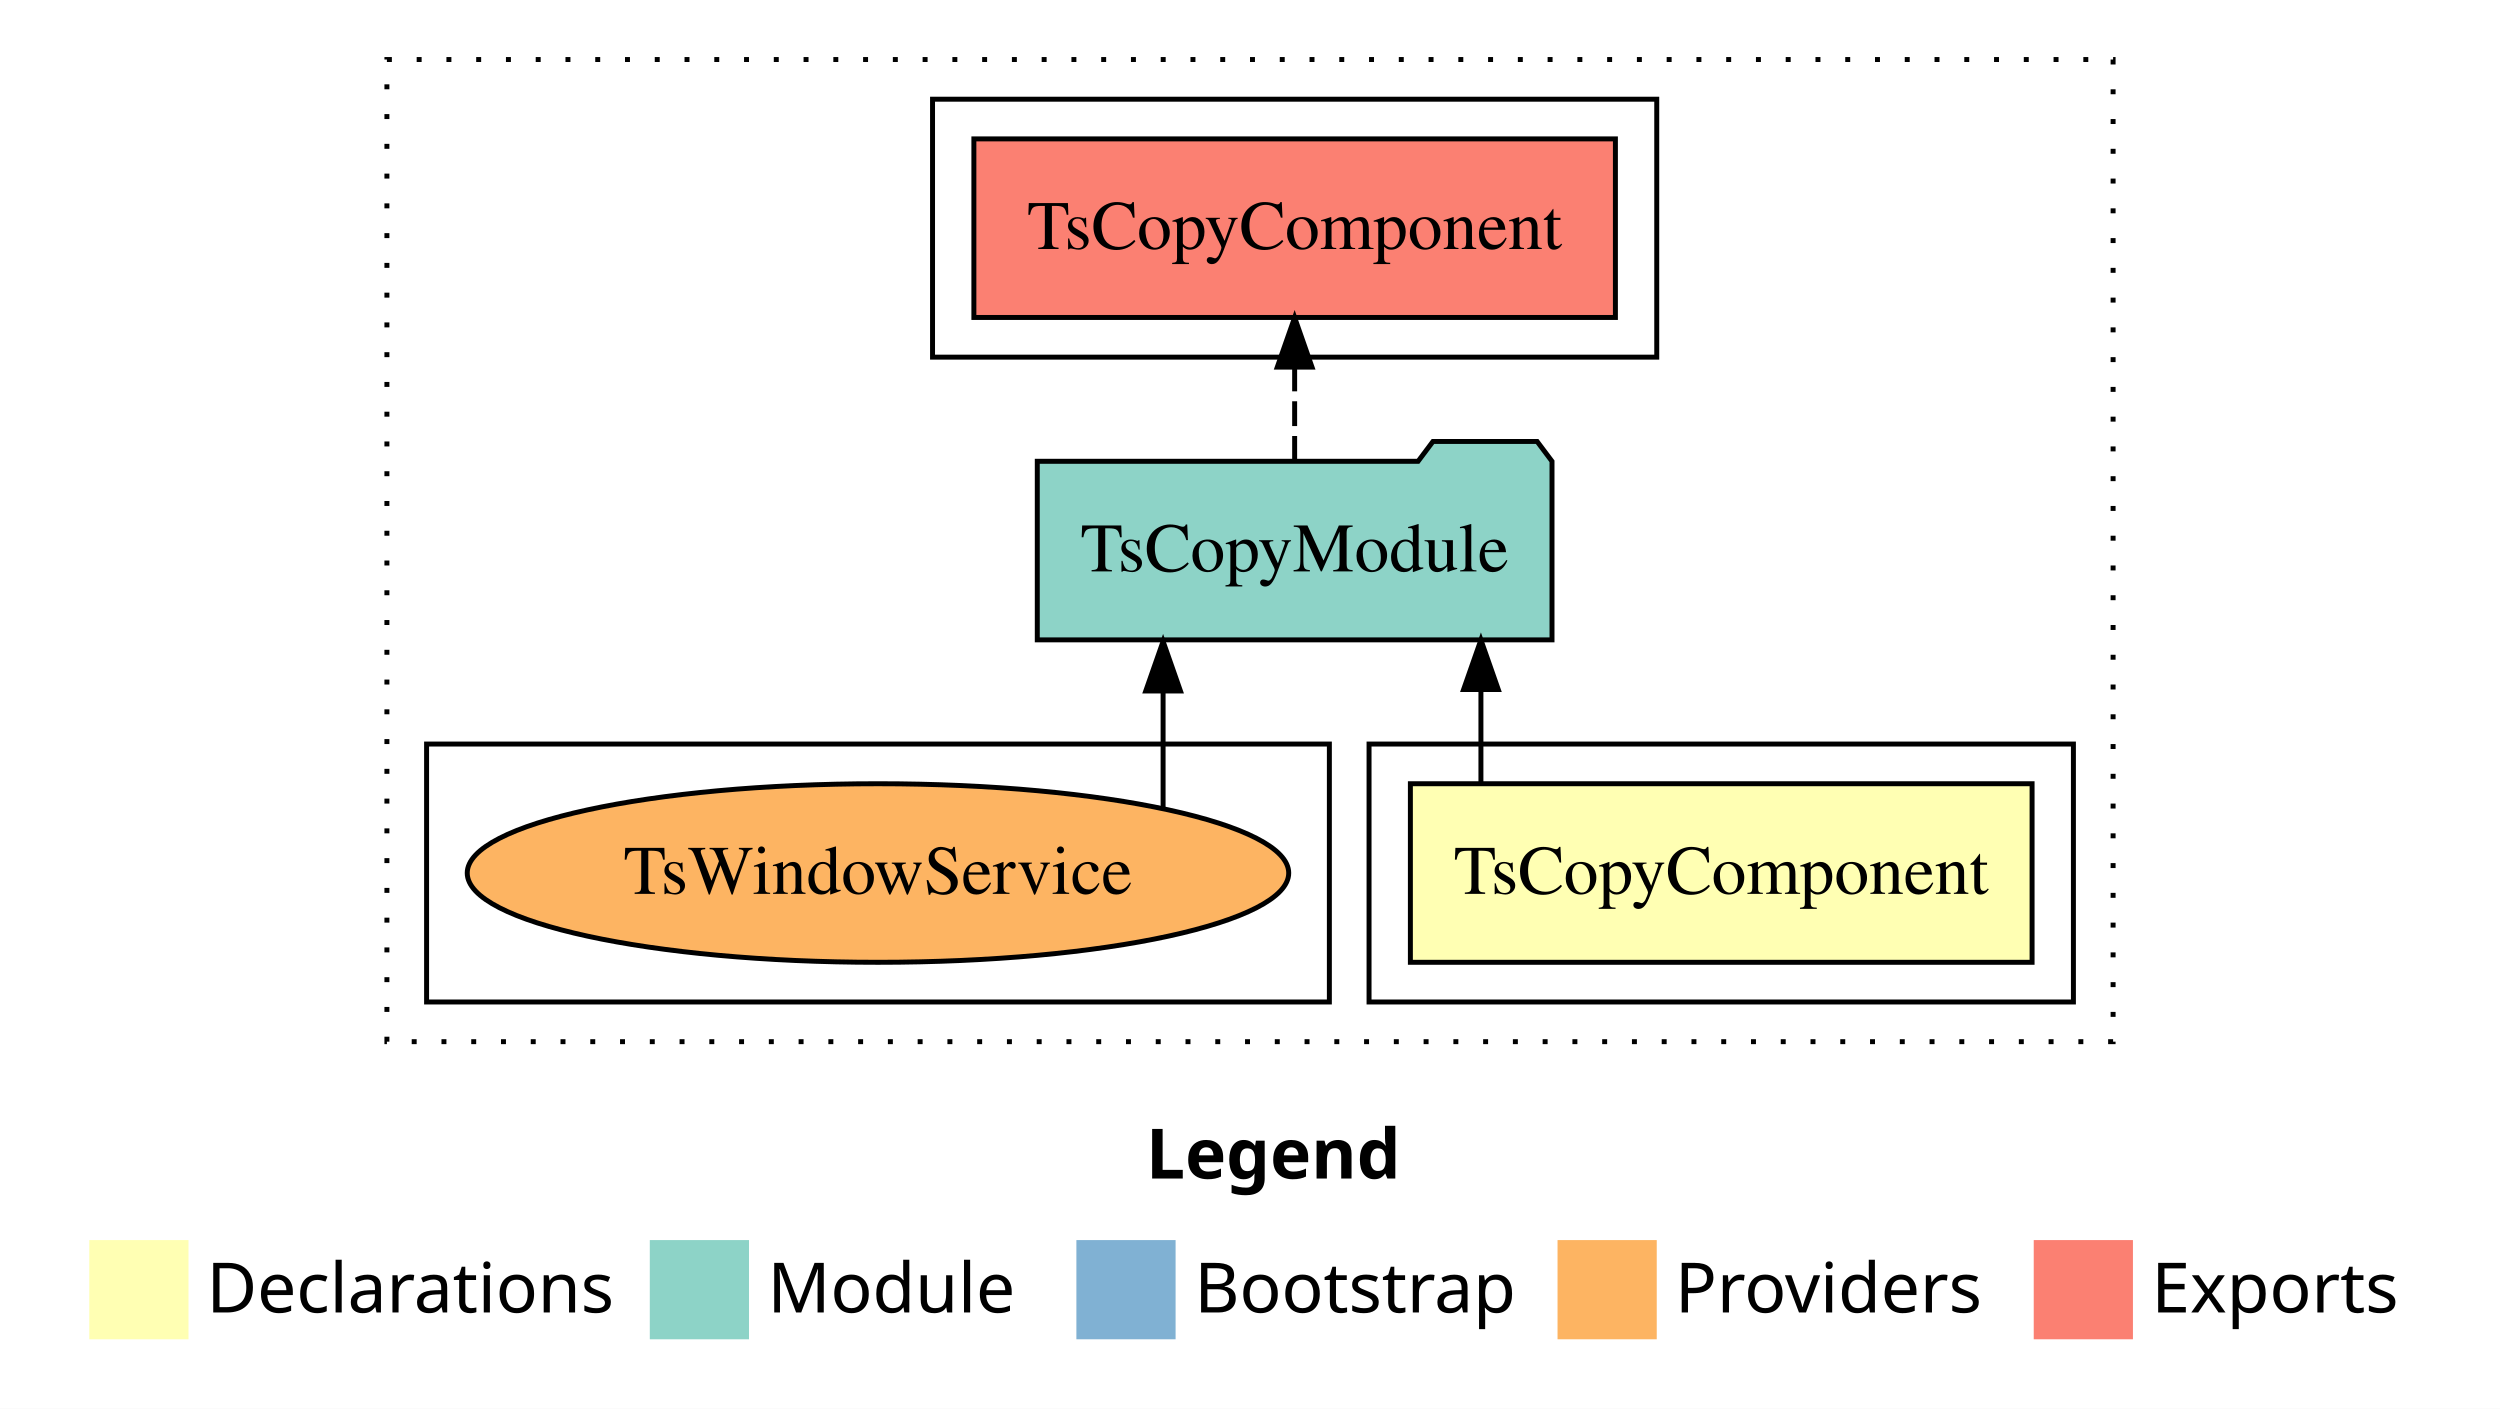
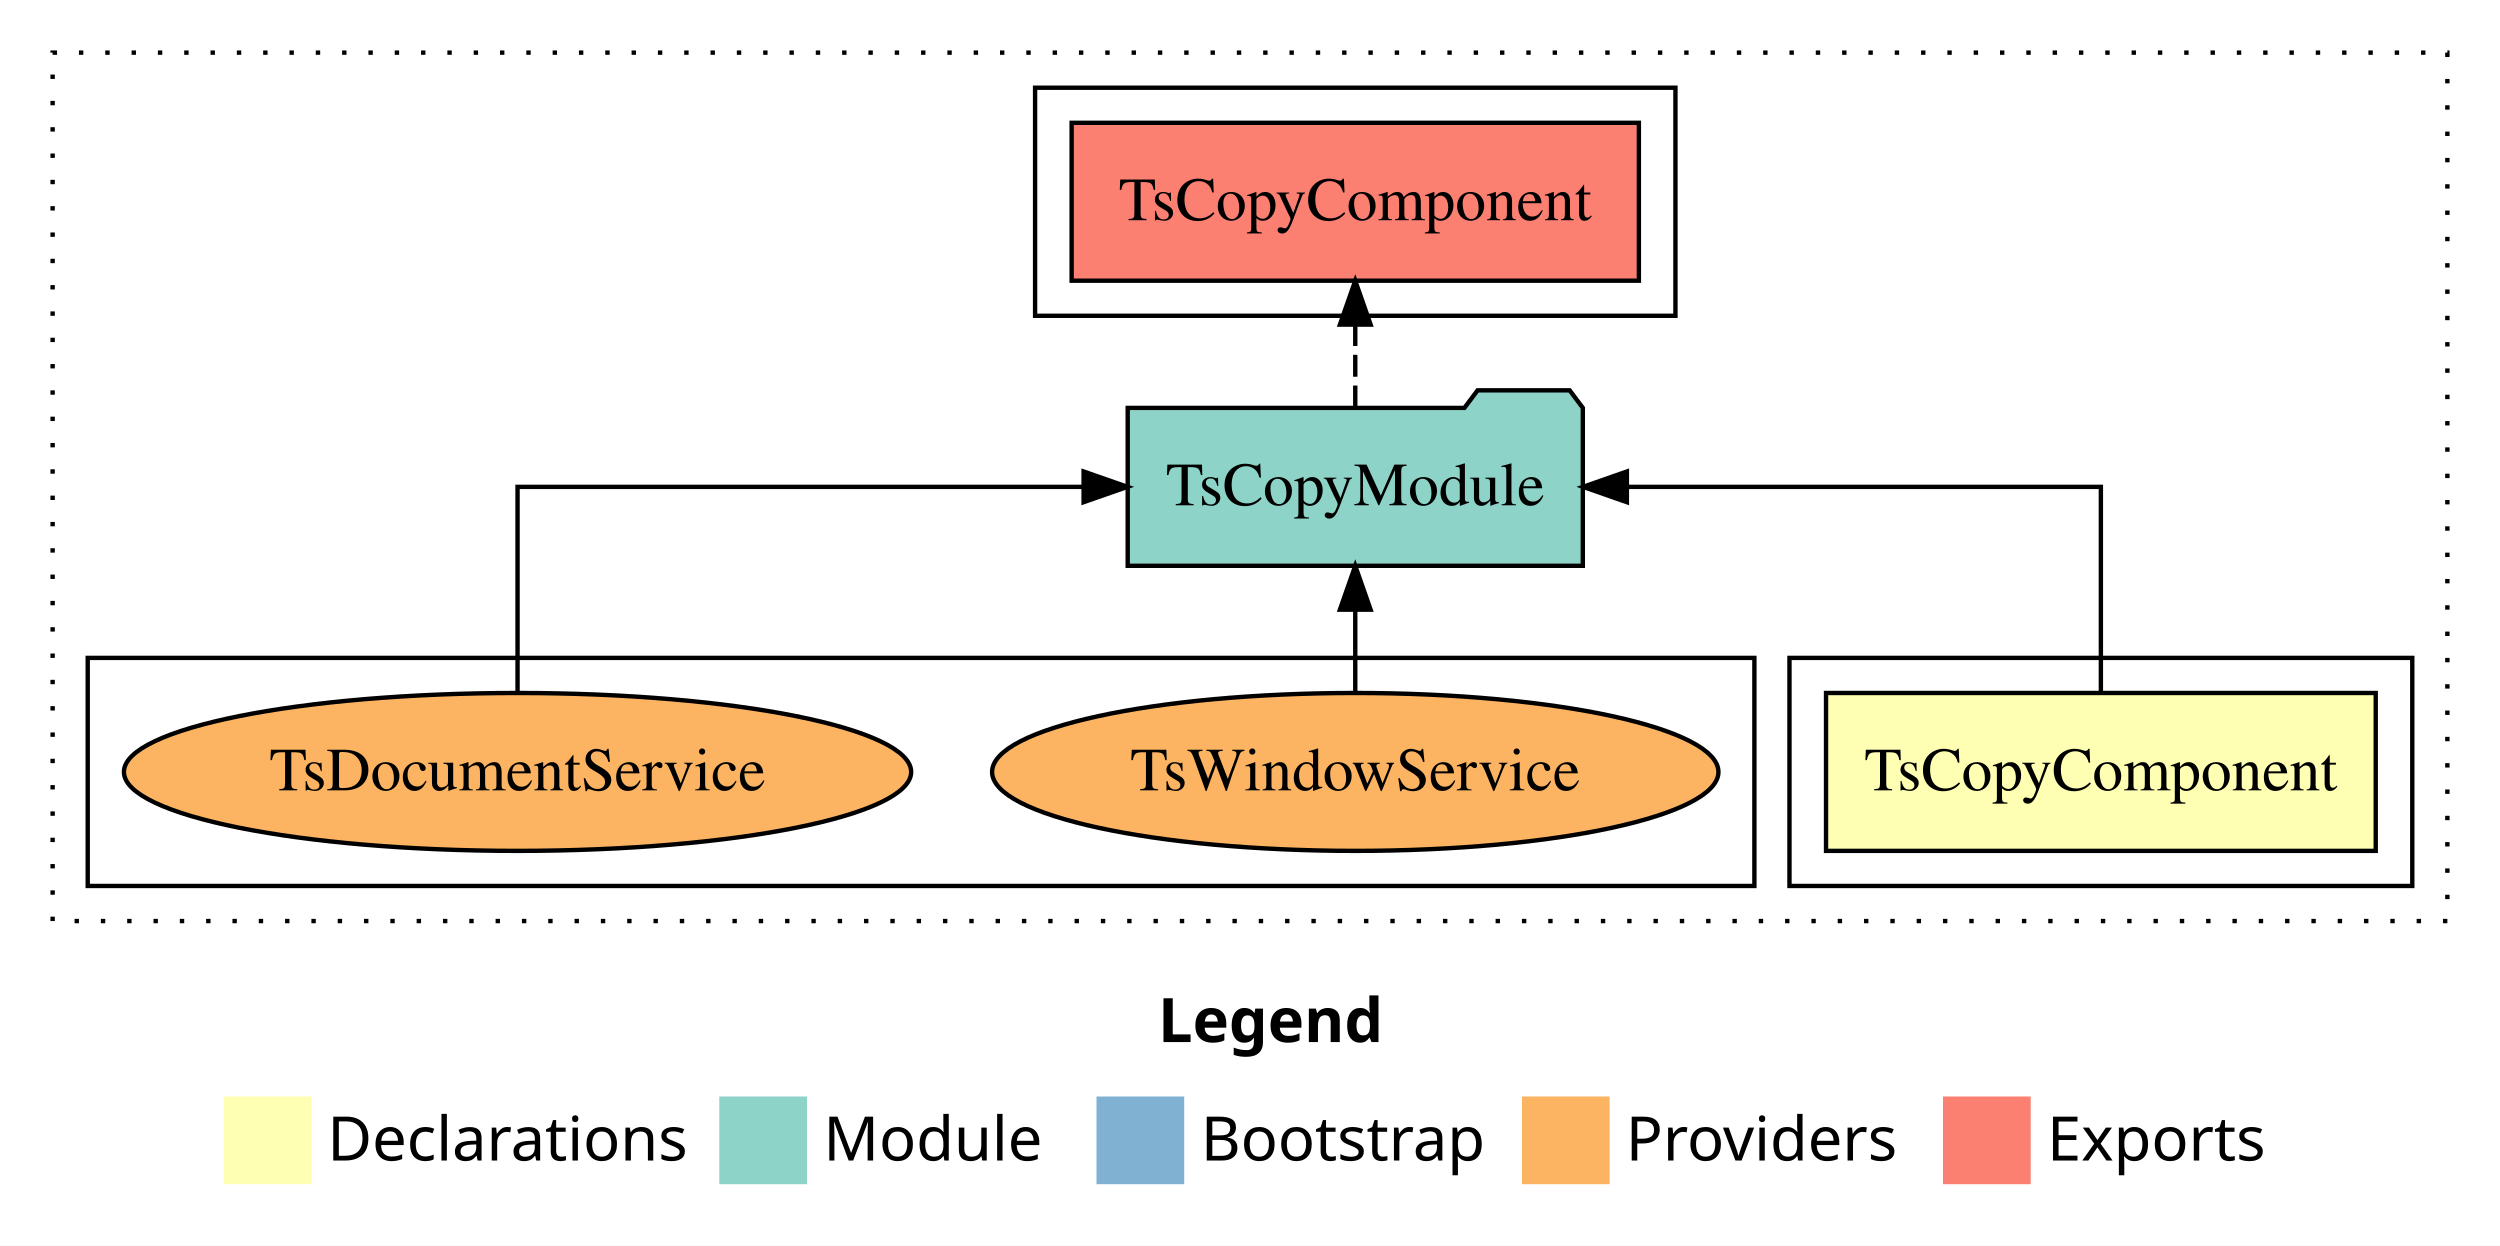
- <svg xmlns="http://www.w3.org/2000/svg" width="504pt" height="284pt" viewBox="0.00 0.00 504.00 284.00">
+ <svg xmlns="http://www.w3.org/2000/svg" width="570pt" height="284pt" viewBox="0.00 0.00 570.00 284.00">
  <g id="graph0" class="graph" transform="scale(1 1) rotate(0) translate(4 280)">
-     <polygon fill="#ffffff" stroke="transparent" points="-4,4 -4,-280 500,-280 500,4 -4,4" />
-     <text text-anchor="start" x="227.009" y="-42.4" font-family="sans-serif" font-weight="bold" font-size="14.00" fill="#000000">Legend</text>
-     <polygon fill="#ffffb3" stroke="transparent" points="14,-10 14,-30 34,-30 34,-10 14,-10" />
-     <text text-anchor="start" x="37.629" y="-15.4" font-family="sans-serif" font-size="14.00" fill="#000000">  Declarations</text>
-     <polygon fill="#8dd3c7" stroke="transparent" points="127,-10 127,-30 147,-30 147,-10 127,-10" />
-     <text text-anchor="start" x="150.725" y="-15.4" font-family="sans-serif" font-size="14.00" fill="#000000">  Module</text>
-     <polygon fill="#80b1d3" stroke="transparent" points="213,-10 213,-30 233,-30 233,-10 213,-10" />
-     <text text-anchor="start" x="236.781" y="-15.4" font-family="sans-serif" font-size="14.00" fill="#000000">  Bootstrap</text>
-     <polygon fill="#fdb462" stroke="transparent" points="310,-10 310,-30 330,-30 330,-10 310,-10" />
-     <text text-anchor="start" x="333.673" y="-15.4" font-family="sans-serif" font-size="14.00" fill="#000000">  Providers</text>
-     <polygon fill="#fb8072" stroke="transparent" points="406,-10 406,-30 426,-30 426,-10 406,-10" />
-     <text text-anchor="start" x="429.726" y="-15.4" font-family="sans-serif" font-size="14.00" fill="#000000">  Exports</text>
+     <polygon fill="#ffffff" stroke="transparent" points="-4,4 -4,-280 566,-280 566,4 -4,4" />
+     <text text-anchor="start" x="260.009" y="-42.4" font-family="sans-serif" font-weight="bold" font-size="14.00" fill="#000000">Legend</text>
+     <polygon fill="#ffffb3" stroke="transparent" points="47,-10 47,-30 67,-30 67,-10 47,-10" />
+     <text text-anchor="start" x="70.629" y="-15.4" font-family="sans-serif" font-size="14.00" fill="#000000">  Declarations</text>
+     <polygon fill="#8dd3c7" stroke="transparent" points="160,-10 160,-30 180,-30 180,-10 160,-10" />
+     <text text-anchor="start" x="183.725" y="-15.4" font-family="sans-serif" font-size="14.00" fill="#000000">  Module</text>
+     <polygon fill="#80b1d3" stroke="transparent" points="246,-10 246,-30 266,-30 266,-10 246,-10" />
+     <text text-anchor="start" x="269.781" y="-15.4" font-family="sans-serif" font-size="14.00" fill="#000000">  Bootstrap</text>
+     <polygon fill="#fdb462" stroke="transparent" points="343,-10 343,-30 363,-30 363,-10 343,-10" />
+     <text text-anchor="start" x="366.673" y="-15.4" font-family="sans-serif" font-size="14.00" fill="#000000">  Providers</text>
+     <polygon fill="#fb8072" stroke="transparent" points="439,-10 439,-30 459,-30 459,-10 439,-10" />
+     <text text-anchor="start" x="462.726" y="-15.4" font-family="sans-serif" font-size="14.00" fill="#000000">  Exports</text>
    <g id="clust1" class="cluster">
-       <polygon fill="none" stroke="#000000" stroke-dasharray="1,5" points="74,-70 74,-268 422,-268 422,-70 74,-70" />
+       <polygon fill="none" stroke="#000000" stroke-dasharray="1,5" points="8,-70 8,-268 554,-268 554,-70 8,-70" />
    </g>
    <g id="clust2" class="cluster">
-       <polygon fill="none" stroke="#000000" points="272,-78 272,-130 414,-130 414,-78 272,-78" />
+       <polygon fill="none" stroke="#000000" points="404,-78 404,-130 546,-130 546,-78 404,-78" />
    </g>
    <g id="clust5" class="cluster">
-       <polygon fill="none" stroke="#000000" points="184,-208 184,-260 330,-260 330,-208 184,-208" />
+       <polygon fill="none" stroke="#000000" points="232,-208 232,-260 378,-260 378,-208 232,-208" />
    </g>
    <g id="clust7" class="cluster">
-       <polygon fill="none" stroke="#000000" points="82,-78 82,-130 264,-130 264,-78 82,-78" />
+       <polygon fill="none" stroke="#000000" points="16,-78 16,-130 396,-130 396,-78 16,-78" />
    </g>
    <g id="node1" class="node">
-       <polygon fill="#ffffb3" stroke="#000000" points="405.667,-122 280.333,-122 280.333,-86 405.667,-86 405.667,-122" />
-       <text text-anchor="middle" x="343" y="-99.8" font-family="Times,serif" font-size="14.00" fill="#000000">TsCopyComponent</text>
+       <polygon fill="#ffffb3" stroke="#000000" points="537.667,-122 412.333,-122 412.333,-86 537.667,-86 537.667,-122" />
+       <text text-anchor="middle" x="475" y="-99.8" font-family="Times,serif" font-size="14.00" fill="#000000">TsCopyComponent</text>
    </g>
    <g id="node2" class="node">
-       <polygon fill="#8dd3c7" stroke="#000000" points="308.884,-187 305.884,-191 284.884,-191 281.884,-187 205.116,-187 205.116,-151 308.884,-151 308.884,-187" />
-       <text text-anchor="middle" x="257" y="-164.8" font-family="Times,serif" font-size="14.00" fill="#000000">TsCopyModule</text>
+       <polygon fill="#8dd3c7" stroke="#000000" points="356.884,-187 353.884,-191 332.884,-191 329.884,-187 253.116,-187 253.116,-151 356.884,-151 356.884,-187" />
+       <text text-anchor="middle" x="305" y="-164.8" font-family="Times,serif" font-size="14.00" fill="#000000">TsCopyModule</text>
    </g>
    <g id="edge1" class="edge">
-       <path fill="none" stroke="#000000" d="M294.554,-122.106C294.554,-122.106 294.554,-140.991 294.554,-140.991" />
-       <polygon fill="#000000" stroke="#000000" points="291.054,-140.991 294.554,-150.991 298.054,-140.991 291.054,-140.991" />
+       <path fill="none" stroke="#000000" d="M475,-122.106C475,-141.339 475,-169 475,-169 475,-169 366.929,-169 366.929,-169" />
+       <polygon fill="#000000" stroke="#000000" points="366.929,-165.5 356.929,-169 366.929,-172.5 366.929,-165.5" />
    </g>
    <g id="node3" class="node">
-       <polygon fill="#fb8072" stroke="#000000" points="321.666,-252 192.334,-252 192.334,-216 321.666,-216 321.666,-252" />
-       <text text-anchor="middle" x="257" y="-229.8" font-family="Times,serif" font-size="14.00" fill="#000000">TsCopyComponent </text>
+       <polygon fill="#fb8072" stroke="#000000" points="369.666,-252 240.334,-252 240.334,-216 369.666,-216 369.666,-252" />
+       <text text-anchor="middle" x="305" y="-229.8" font-family="Times,serif" font-size="14.00" fill="#000000">TsCopyComponent </text>
    </g>
    <g id="edge2" class="edge">
-       <path fill="none" stroke="#000000" stroke-dasharray="5,2" d="M257,-187.106C257,-187.106 257,-205.991 257,-205.991" />
-       <polygon fill="#000000" stroke="#000000" points="253.5,-205.991 257,-215.991 260.5,-205.991 253.5,-205.991" />
+       <path fill="none" stroke="#000000" stroke-dasharray="5,2" d="M305,-187.106C305,-187.106 305,-205.991 305,-205.991" />
+       <polygon fill="#000000" stroke="#000000" points="301.5,-205.991 305,-215.991 308.5,-205.991 301.5,-205.991" />
    </g>
    <g id="node4" class="node">
-       <ellipse fill="#fdb462" stroke="#000000" cx="173" cy="-104" rx="82.805" ry="18" />
-       <text text-anchor="middle" x="173" y="-99.8" font-family="Times,serif" font-size="14.00" fill="#000000">TsWindowService</text>
+       <ellipse fill="#fdb462" stroke="#000000" cx="305" cy="-104" rx="82.805" ry="18" />
+       <text text-anchor="middle" x="305" y="-99.8" font-family="Times,serif" font-size="14.00" fill="#000000">TsWindowService</text>
    </g>
    <g id="edge3" class="edge">
-       <path fill="none" stroke="#000000" d="M230.48,-117.154C230.48,-117.154 230.48,-140.694 230.48,-140.694" />
-       <polygon fill="#000000" stroke="#000000" points="226.981,-140.694 230.48,-150.694 233.981,-140.694 226.981,-140.694" />
+       <path fill="none" stroke="#000000" d="M305,-122.106C305,-122.106 305,-140.991 305,-140.991" />
+       <polygon fill="#000000" stroke="#000000" points="301.5,-140.991 305,-150.991 308.5,-140.991 301.5,-140.991" />
+     </g>
+     <g id="node5" class="node">
+       <ellipse fill="#fdb462" stroke="#000000" cx="114" cy="-104" rx="89.746" ry="18" />
+       <text text-anchor="middle" x="114" y="-99.8" font-family="Times,serif" font-size="14.00" fill="#000000">TsDocumentService</text>
+     </g>
+     <g id="edge4" class="edge">
+       <path fill="none" stroke="#000000" d="M114,-122.106C114,-141.339 114,-169 114,-169 114,-169 243.061,-169 243.061,-169" />
+       <polygon fill="#000000" stroke="#000000" points="243.061,-172.5 253.061,-169 243.061,-165.5 243.061,-172.5" />
    </g>
  </g>
</svg>
